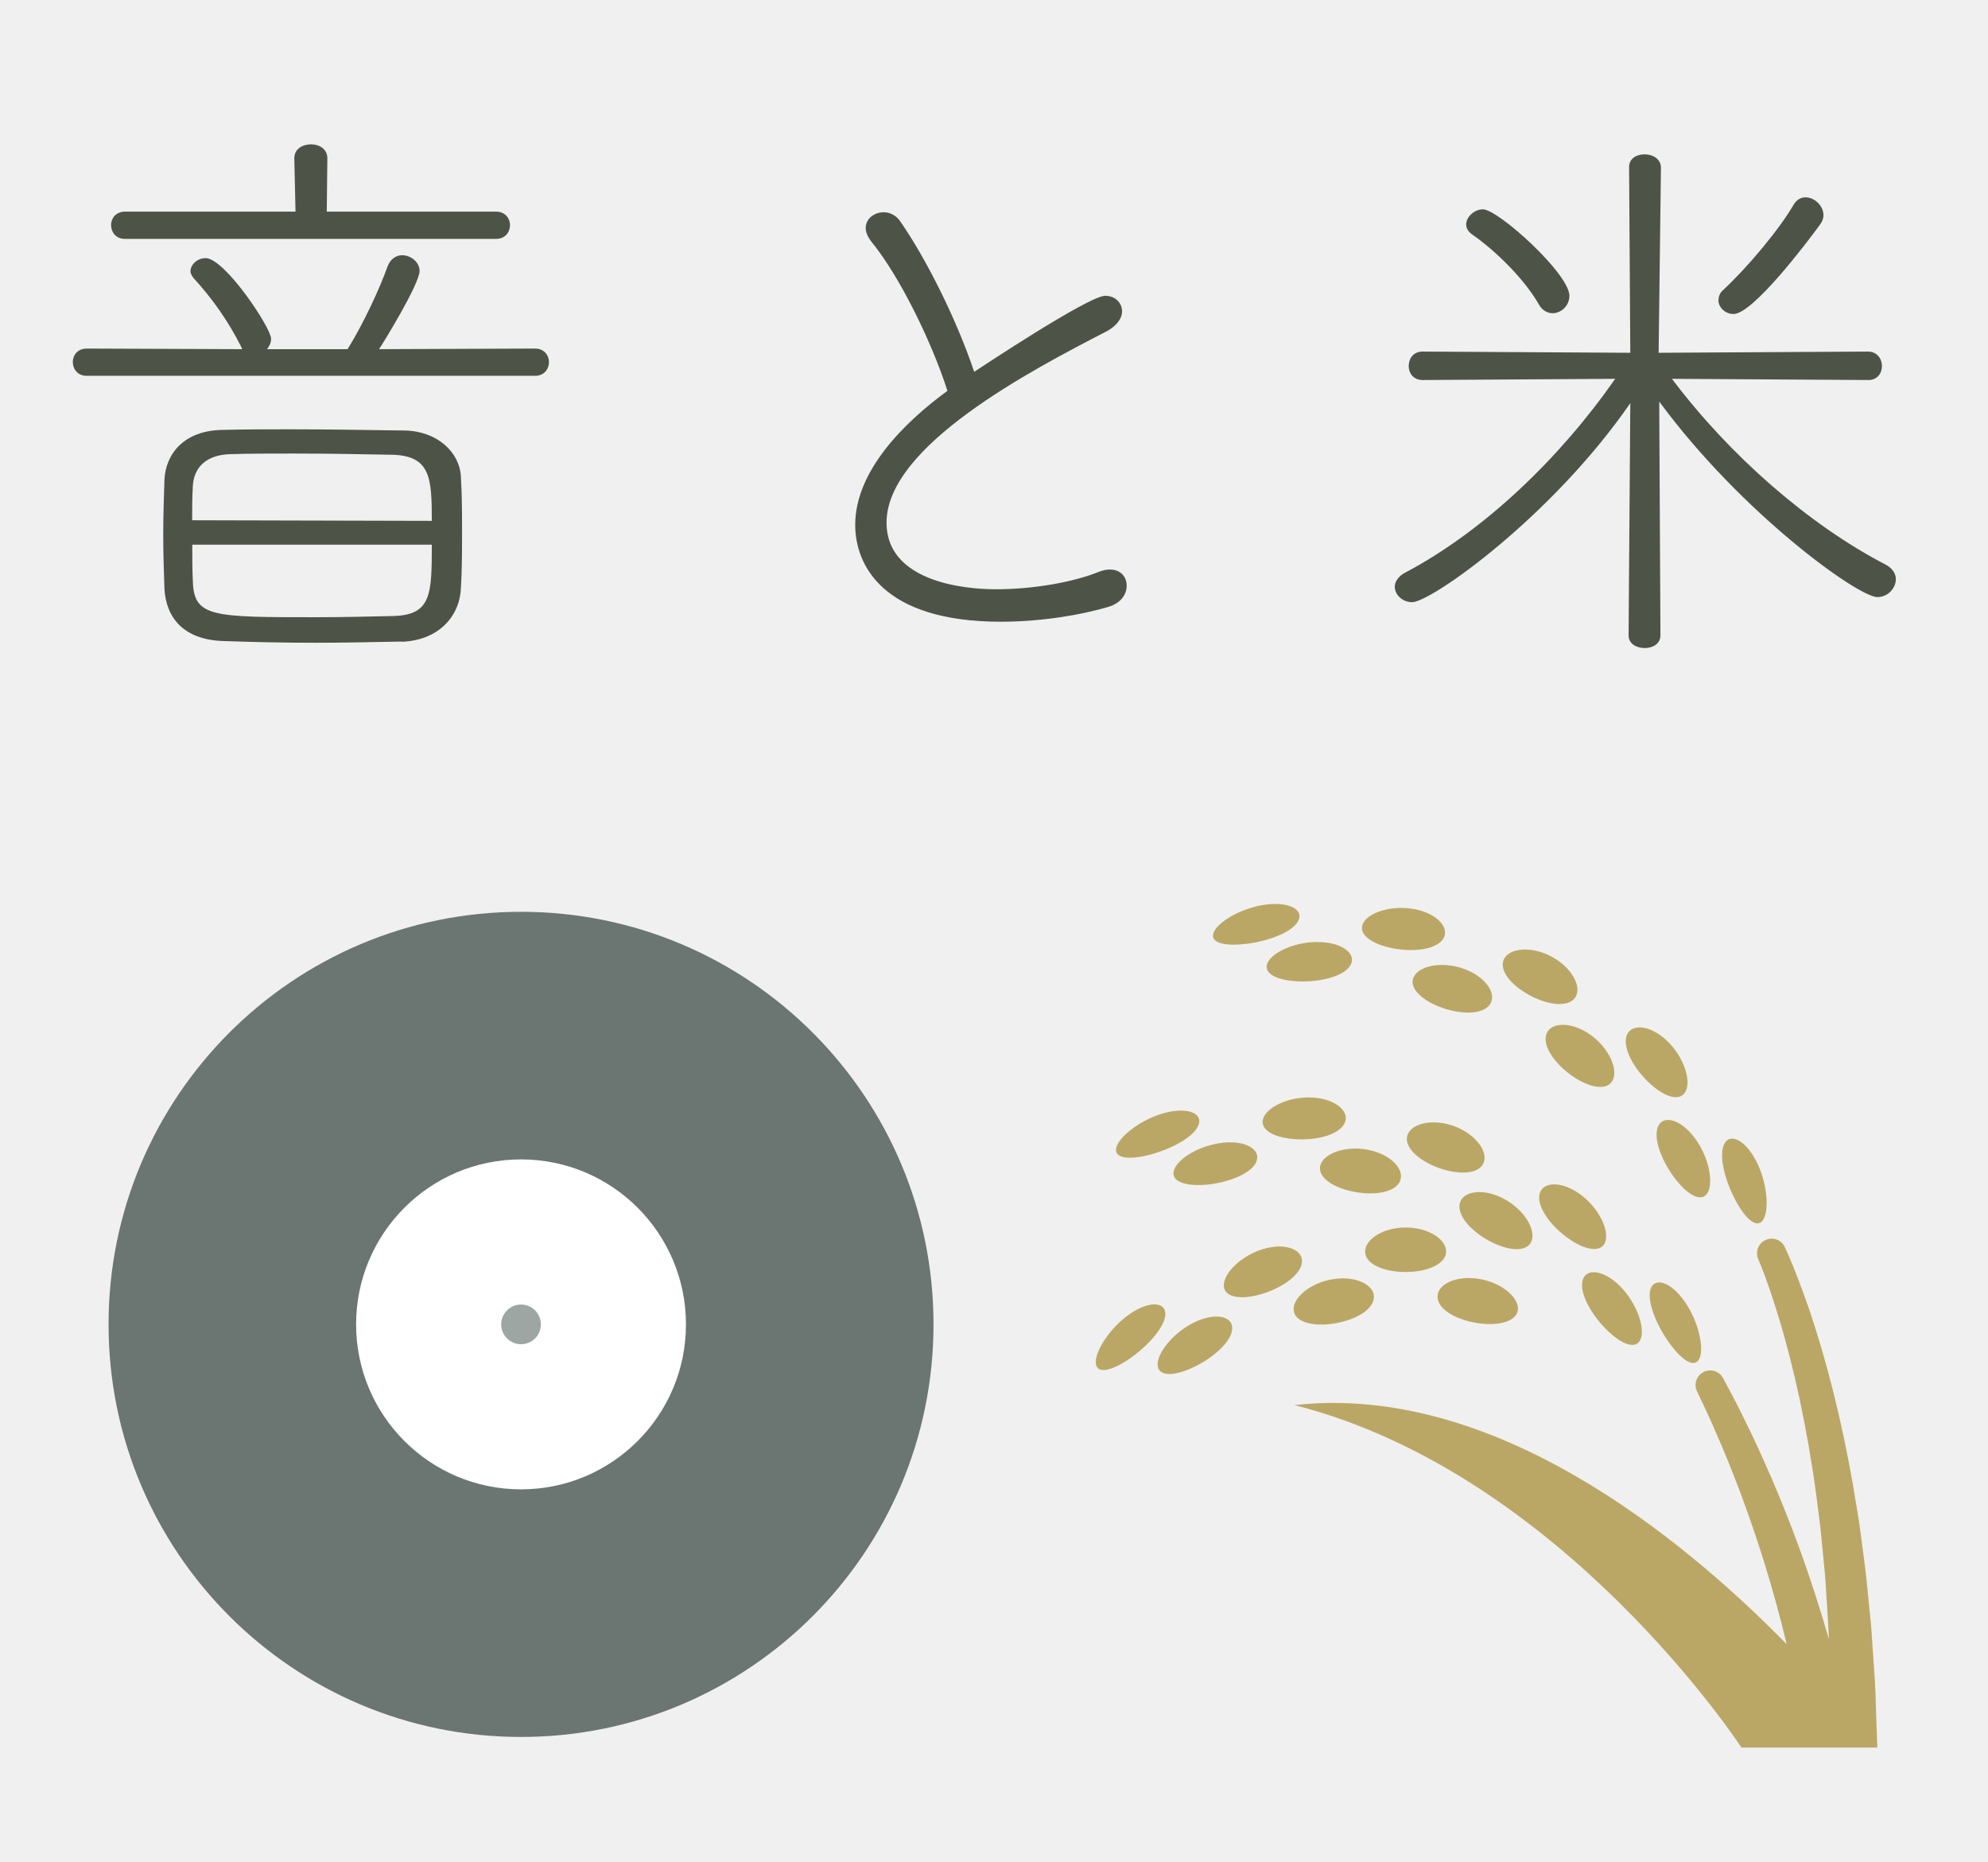
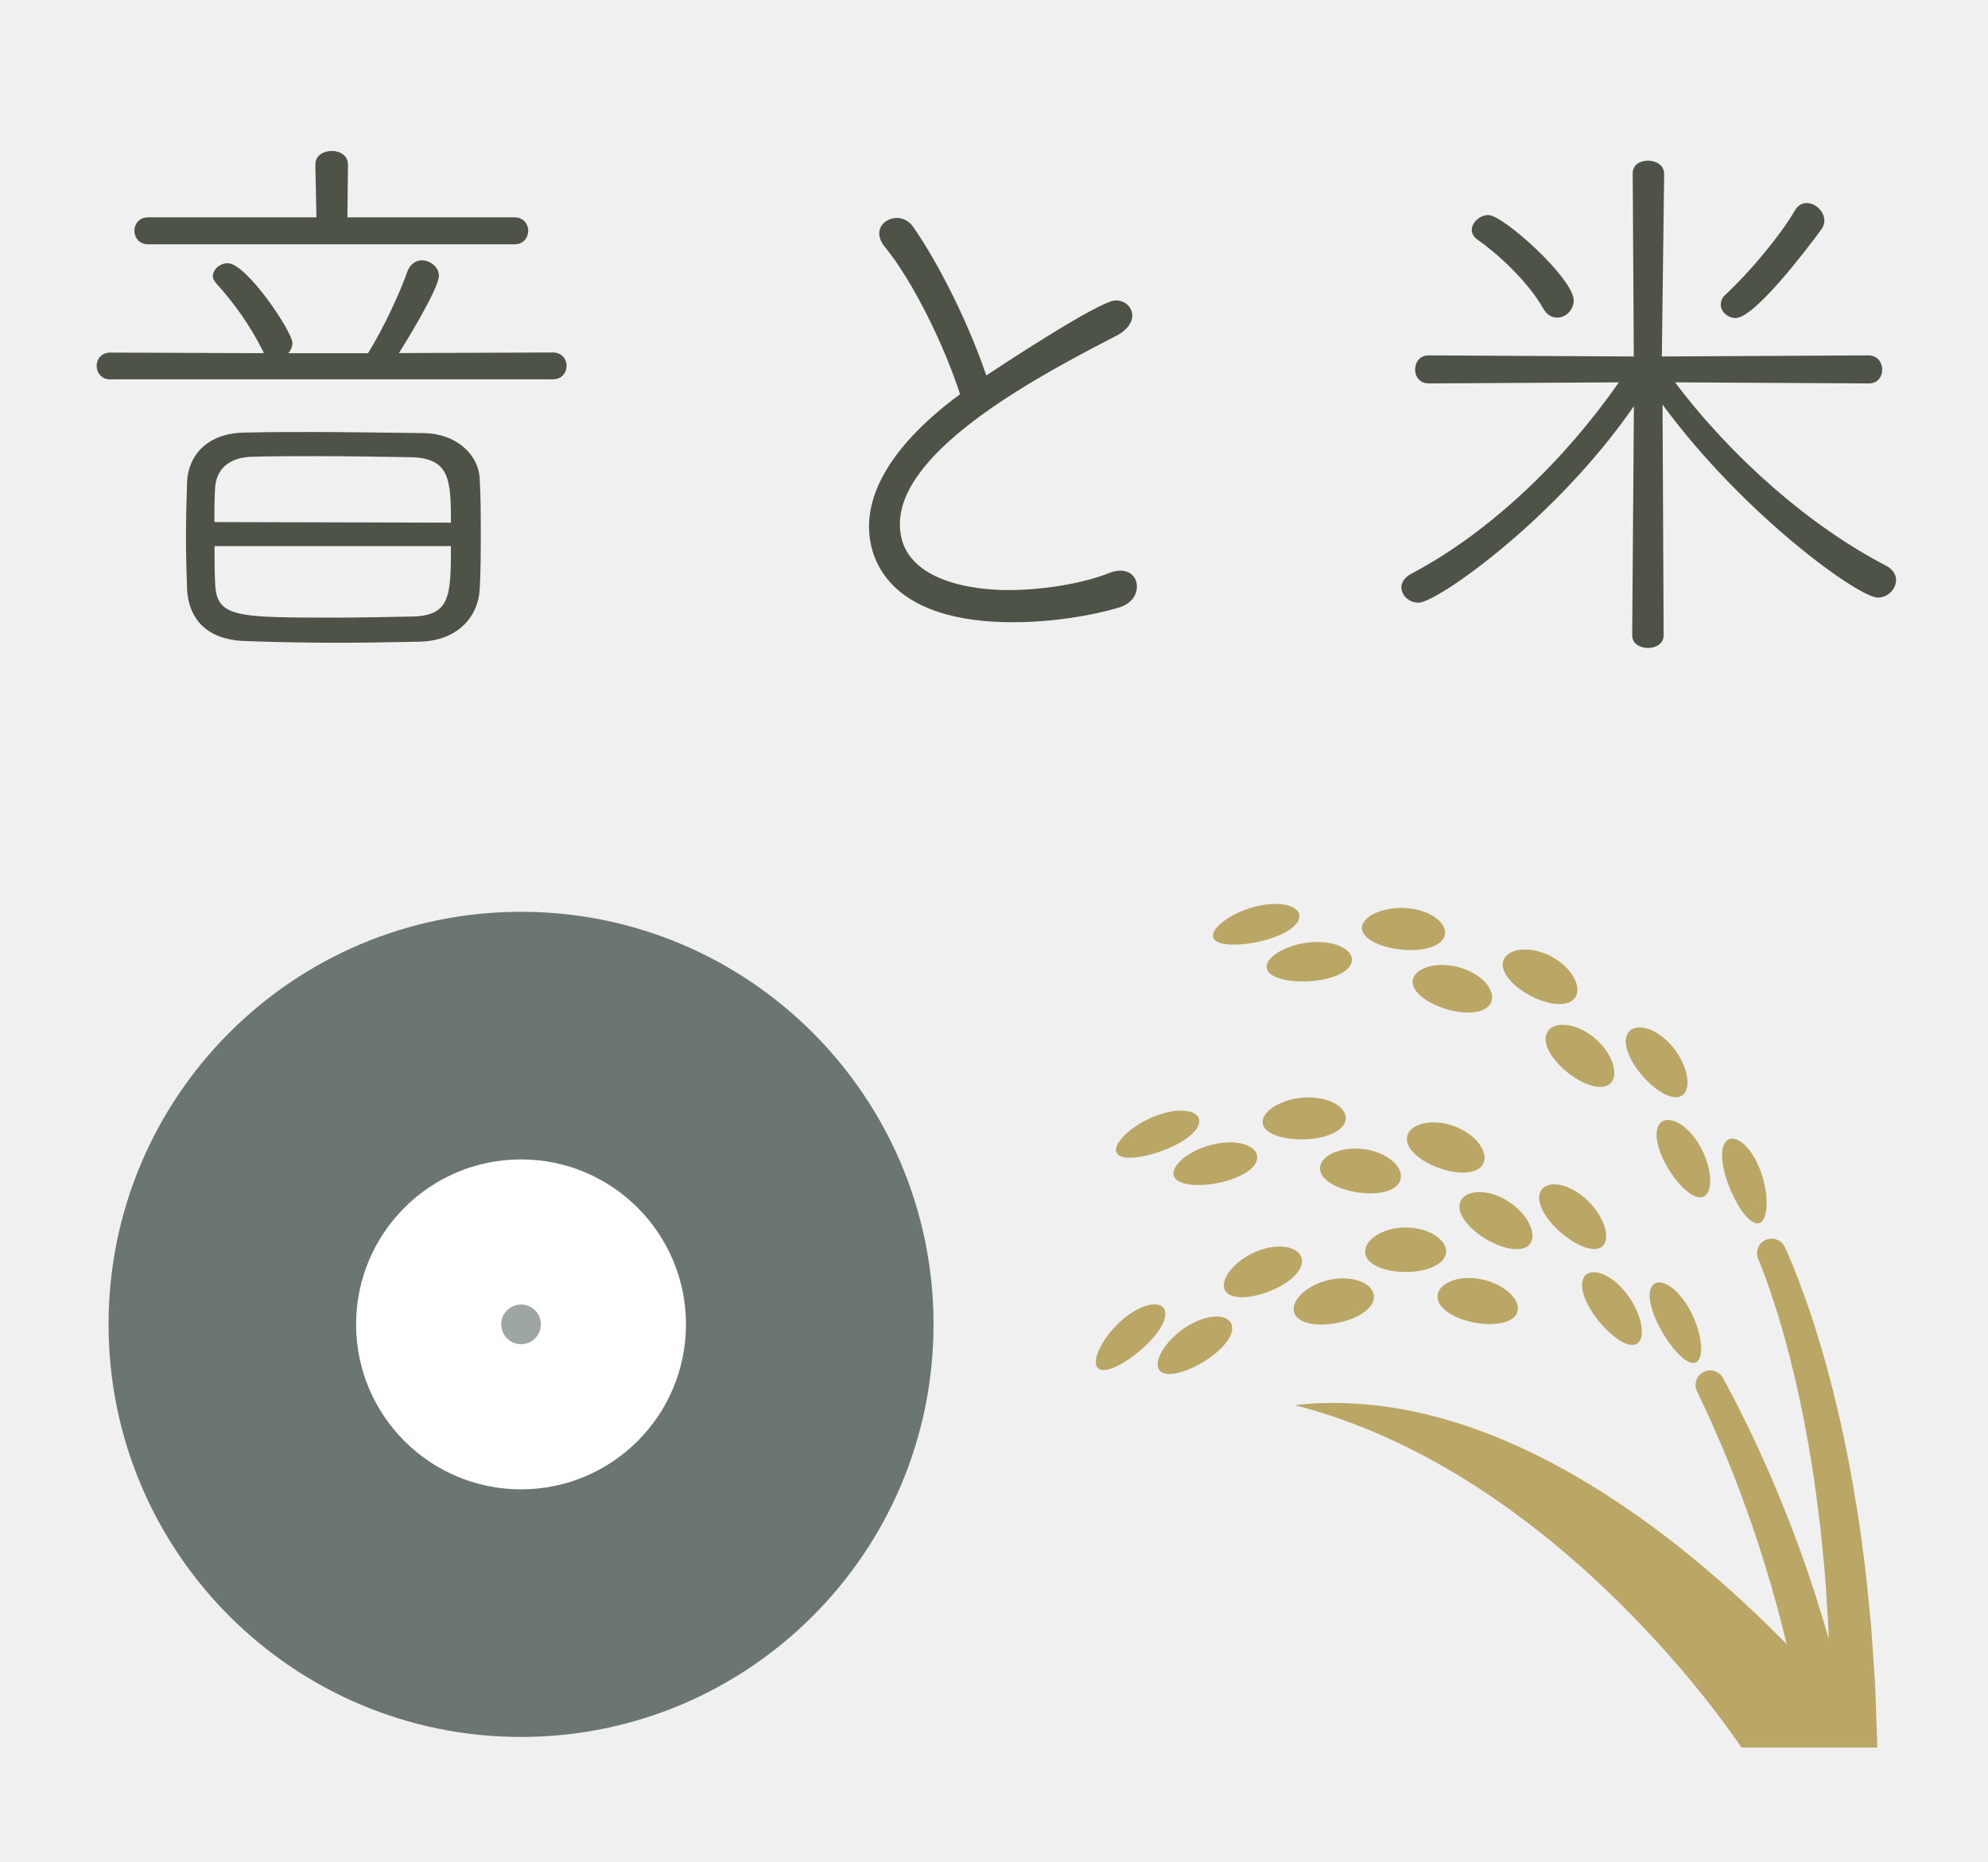
<svg xmlns="http://www.w3.org/2000/svg" id="_レイヤー_1" version="1.1" viewBox="0 0 198.52 185.89">
  <defs>
    <style>
      .st0 {
        fill: #9da6a2;
      }

      .st1 {
        fill: #fff;
      }

      .st2 {
        fill: #6b7672;
      }

      .st3 {
        fill: #4e5347;
      }

      .st4 {
        fill: #bba765;
      }
    </style>
  </defs>
  <g id="layer1">
    <path class="st4" d="M187.47,174.47h-13.57s-17.88-27.4-44.63-34.19c19.75-2.21,38.5,13.02,49.15,23.87-.64-2.65-1.43-5.58-2.34-8.47-.72-2.32-1.53-4.61-2.32-6.75-.82-2.13-1.6-4.11-2.35-5.77-.71-1.68-1.37-3.05-1.83-4.01-.04-.09-.08-.17-.12-.25-.34-.71-.05-1.56.64-1.92.71-.37,1.59-.1,1.97.61.04.07.08.15.12.23.51.96,1.26,2.33,2.07,4.02.84,1.67,1.74,3.66,2.68,5.81.92,2.15,1.85,4.47,2.71,6.82,1.14,3.13,2.15,6.29,2.97,9.15,0-.34-.02-.66-.03-1.01-.09-1.37-.18-2.82-.27-4.31-.09-1.5-.28-3.03-.42-4.6-.13-1.57-.38-3.15-.57-4.73-.43-3.17-.99-6.31-1.61-9.24-.63-2.92-1.32-5.63-2.01-7.91-.69-2.28-1.34-4.16-1.85-5.43-.08-.19-.18-.44-.29-.7-.3-.71,0-1.53.69-1.87.73-.37,1.63-.06,1.97.69.13.28.26.55.34.75.59,1.33,1.33,3.26,2.14,5.6.79,2.34,1.61,5.1,2.36,8.09.75,2.99,1.43,6.2,1.99,9.43.25,1.62.57,3.23.76,4.84.2,1.6.44,3.17.59,4.7s.3,3.01.44,4.41c.1,1.41.19,2.73.27,3.96.2,2.45.2,4.5.27,5.94.05,1.43.08,2.25.08,2.25h0ZM124.42,94.24c2.32-.29,4.66-1.2,5.22-2.3.57-1.08-.84-1.92-3.16-1.64-2.32.28-4.66,1.59-5.23,2.67-.57,1.09.86,1.54,3.17,1.26h0ZM126.61,96.06c-.57,1.09.84,1.84,3.13,1.92,2.28.07,4.57-.57,5.14-1.66.57-1.08-.8-2.2-3.08-2.27-2.29-.08-4.63.93-5.19,2.01ZM139.17,94.69c2.22.41,4.43.03,5-1.05s-.73-2.47-2.95-2.88c-2.22-.41-4.52.31-5.09,1.39-.57,1.09.81,2.13,3.03,2.54h0ZM141.19,97.49c-.57,1.09.75,2.4,2.87,3.14,2.12.73,4.24.61,4.8-.48.57-1.08-.62-2.72-2.75-3.45-2.12-.74-4.36-.29-4.92.8h0ZM152.83,99.41c1.99,1.04,3.97,1.15,4.54.06.57-1.08-.5-2.96-2.48-3.99-1.98-1.04-4.12-.84-4.69.24-.57,1.09.65,2.65,2.64,3.69h0ZM154.49,103.08c-.57,1.09.54,2.89,2.34,4.22,1.82,1.32,3.64,1.65,4.21.56.56-1.08-.34-3.18-2.15-4.5s-3.84-1.37-4.4-.28h0ZM168.32,108.97c.57-1.08-.15-3.38-1.76-4.97-1.61-1.59-3.48-1.86-4.05-.78-.57,1.09.39,3.12,1.99,4.71,1.61,1.59,3.25,2.13,3.82,1.04h0ZM165.61,112.38c-.57,1.09.21,3.33,1.57,5.17,1.37,1.83,2.8,2.57,3.37,1.48.57-1.08.06-3.58-1.31-5.41-1.36-1.84-3.07-2.32-3.63-1.24h0ZM176.13,121.67c.56-1.08.3-3.75-.79-5.82s-2.58-2.75-3.15-1.66c-.57,1.09,0,3.53,1.09,5.6,1.09,2.06,2.28,2.97,2.85,1.89h0ZM114.83,115.28c2.26-.6,4.45-1.82,4.86-2.98.42-1.15-1.09-1.79-3.35-1.2-2.26.59-4.41,2.2-4.83,3.35-.42,1.15,1.06,1.42,3.32.83h0ZM122.12,114.09c-2.28.23-4.46,1.54-4.87,2.69-.42,1.15,1.08,1.71,3.36,1.48,2.27-.24,4.46-1.18,4.87-2.34.42-1.15-1.08-2.08-3.36-1.84h0ZM134.32,112.03c.42-1.15-1.05-2.35-3.31-2.46-2.25-.11-4.44.91-4.86,2.06-.42,1.15,1.09,2,3.35,2.11,2.26.11,4.4-.56,4.82-1.72h0ZM131.88,116.25c-.42,1.16,1.06,2.28,3.26,2.72s4.28.04,4.69-1.12c.42-1.15-.98-2.61-3.18-3.05-2.2-.45-4.35.3-4.77,1.45h0ZM148.17,116.04c.42-1.15-.89-2.86-2.99-3.62s-4.2-.28-4.62.87c-.42,1.16,1,2.54,3.11,3.31,2.11.76,4.09.6,4.5-.55h0ZM152.95,123.87c.41-1.15-.76-3.1-2.74-4.17-1.97-1.07-3.99-.84-4.4.31-.42,1.15.92,2.8,2.89,3.87,1.98,1.07,3.83,1.15,4.25,0h0ZM160.3,123.99c.41-1.15-.61-3.33-2.41-4.69-1.81-1.36-3.7-1.38-4.11-.23-.42,1.15.8,3.04,2.6,4.4,1.81,1.36,3.51,1.67,3.92.52h0ZM158.07,127.73c-.42,1.15.65,3.27,2.25,4.91,1.6,1.63,3.11,2.17,3.53,1.01.42-1.15-.42-3.55-2.02-5.19s-3.35-1.89-3.76-.74h0ZM164.84,128.64c-.42,1.16.47,3.49,1.83,5.4,1.36,1.9,2.65,2.64,3.08,1.49.41-1.15-.21-3.76-1.57-5.66-1.36-1.9-2.92-2.37-3.34-1.22h0ZM112.81,131.19c-1.92,1.33-3.39,3.58-3.39,4.8s1.48.97,3.4-.36c1.91-1.33,3.56-3.23,3.55-4.46,0-1.22-1.64-1.31-3.56.02h0ZM119.26,132.02c-2.06,1-3.66,2.98-3.66,4.2s1.6,1.24,3.67.24c2.05-1,3.78-2.63,3.78-3.86s-1.73-1.58-3.79-.58h0ZM130.02,125.9c0-1.22-1.79-1.85-3.95-1.18s-3.86,2.38-3.86,3.6,1.71,1.51,3.87.84c2.16-.67,3.94-2.03,3.94-3.26h0ZM133.17,132.14c2.22-.34,4.03-1.43,4.03-2.66s-1.82-2.12-4.04-1.78c-2.22.33-3.99,1.78-3.98,3,0,1.23,1.78,1.78,4,1.44h-.01ZM136.32,124.95c0,1.23,1.81,2.04,4.05,2.04s4.05-.83,4.04-2.06c0-1.22-1.82-2.39-4.05-2.38-2.24,0-4.04,1.17-4.04,2.4h0ZM147.59,132.1c2.22.32,3.99-.23,3.99-1.46s-1.78-2.66-4-2.98c-2.22-.33-4.04.57-4.03,1.8,0,1.23,1.82,2.31,4.04,2.64h0Z" />
  </g>
  <g>
    <circle class="st2" cx="52.03" cy="132.22" r="41.19" />
    <circle class="st1" cx="52.03" cy="132.22" r="16.47" />
    <circle class="st0" cx="52.03" cy="132.22" r="1.98" />
  </g>
  <g>
-     <path class="st3" d="M8.66,37.52c-.93,0-1.39-.69-1.39-1.39,0-.64.46-1.33,1.39-1.33l15.52.06-.06-.17c-1.33-2.66-2.95-4.92-4.81-6.95-.17-.23-.29-.46-.29-.64,0-.7.7-1.33,1.51-1.33,1.91,0,6.54,6.95,6.54,8.05,0,.41-.17.75-.41,1.04h8.05c1.62-2.61,3.24-6.14,4-8.28.29-.75.87-1.1,1.45-1.1.87,0,1.74.7,1.74,1.56,0,1.33-3.76,7.41-4.05,7.82l15.58-.06c.93,0,1.39.7,1.39,1.33,0,.7-.46,1.39-1.39,1.39H8.66ZM12.48,23.85c-.93,0-1.39-.7-1.39-1.39,0-.64.46-1.33,1.39-1.33h17.03l-.12-5.33c0-.93.81-1.39,1.68-1.39.81,0,1.62.46,1.62,1.39l-.06,5.33h16.91c.93,0,1.39.7,1.39,1.33,0,.69-.46,1.39-1.39,1.39H12.48ZM40.11,64.05c-3.13.06-5.91.12-8.57.12-3.07,0-6.02-.06-9.21-.17-3.94-.12-5.73-2.26-5.91-5.21-.06-1.8-.12-3.59-.12-5.39s.06-3.65.12-5.5c.12-2.55,1.91-4.92,5.79-4.98,2.37-.06,4.52-.06,6.72-.06,3.48,0,6.95.06,11.47.12,3.3.06,5.5,2.2,5.62,4.58.12,1.85.12,3.76.12,5.62s0,3.71-.12,5.62c-.17,2.9-2.38,5.15-5.91,5.27ZM43.12,52c0-4.29-.12-6.49-3.94-6.6-3.3-.06-6.6-.12-9.96-.12-2.08,0-4.11,0-6.2.06-2.43.06-3.71,1.33-3.77,3.3-.06,1.1-.06,2.2-.06,3.3l23.92.06ZM19.2,54.38c0,1.22,0,2.49.06,3.71.12,3.53,2.03,3.53,12.34,3.53,2.55,0,5.1-.06,7.7-.12,3.77-.12,3.82-2.14,3.82-7.12h-23.92Z" />
-     <path class="st3" d="M87.03,24.14c-.41-.52-.58-.98-.58-1.39,0-.93.87-1.56,1.8-1.56.58,0,1.22.29,1.62.87,2.66,3.82,5.68,9.9,7.41,15.06.46-.29,11.41-7.59,13.09-7.59.98,0,1.68.7,1.68,1.56,0,.64-.46,1.39-1.51,1.97-7.65,3.94-22.01,11.47-22.01,19.11,0,6.66,9.85,6.66,10.95,6.66,3.82,0,7.82-.75,10.25-1.74.41-.17.81-.23,1.1-.23,1.1,0,1.68.75,1.68,1.62,0,.81-.52,1.68-1.74,2.08-2.9.87-6.89,1.51-10.83,1.51-11.87,0-14.54-5.73-14.54-9.67,0-5.39,4.92-10.25,9.21-13.38-1.56-4.87-4.75-11.41-7.59-14.89Z" />
-     <path class="st3" d="M162.8,40.25c-7.88,11.41-19.92,19.87-21.78,19.87-.99,0-1.74-.75-1.74-1.56,0-.46.35-1.04,1.04-1.39,7.99-4.23,15.52-11.53,20.97-19.35l-19.23.12c-.93,0-1.39-.7-1.39-1.39,0-.75.46-1.45,1.39-1.45l20.74.12-.12-18.54c0-.87.75-1.27,1.56-1.27s1.62.46,1.62,1.33l-.23,18.48,20.91-.12c.93,0,1.39.75,1.39,1.45s-.46,1.39-1.33,1.39l-19.64-.12c5.79,7.7,13.73,14.6,21.32,18.54.69.35,1.04.93,1.04,1.45,0,.93-.81,1.8-1.85,1.8-1.91,0-13.55-8.34-21.78-19.52l.12,23.34c0,.87-.81,1.27-1.56,1.27-.81,0-1.62-.41-1.62-1.27l.17-23.17ZM153.71,30.46c-1.74-3.07-5.1-5.97-6.72-7.07-.41-.29-.58-.64-.58-.98,0-.75.81-1.51,1.68-1.51,1.51,0,8.63,6.43,8.63,8.63,0,.98-.81,1.74-1.68,1.74-.46,0-.98-.23-1.33-.81ZM171.61,29.94c0-.29.12-.7.46-.98,2.55-2.38,5.62-6.08,7.07-8.57.29-.46.7-.69,1.16-.69.87,0,1.79.81,1.79,1.8,0,.29-.12.64-.35.93-1.39,1.91-6.72,8.92-8.63,8.92-.81,0-1.51-.64-1.51-1.39Z" />
+     <path class="st3" d="M11.02,37.88c-.91,0-1.37-.69-1.37-1.37,0-.63.46-1.31,1.37-1.31l15.32.06-.06-.17c-1.32-2.63-2.92-4.86-4.74-6.86-.17-.23-.29-.46-.29-.63,0-.69.69-1.32,1.49-1.32,1.89,0,6.46,6.86,6.46,7.95,0,.4-.17.74-.4,1.03h7.95c1.6-2.57,3.2-6.06,3.94-8.18.29-.74.86-1.09,1.43-1.09.86,0,1.71.69,1.71,1.54,0,1.32-3.72,7.32-4,7.72l15.38-.06c.91,0,1.37.69,1.37,1.31,0,.69-.46,1.37-1.37,1.37H11.02ZM14.79,24.39c-.91,0-1.37-.69-1.37-1.37,0-.63.46-1.32,1.37-1.32h16.81l-.11-5.26c0-.91.8-1.37,1.66-1.37.8,0,1.6.46,1.6,1.37l-.06,5.26h16.69c.91,0,1.37.69,1.37,1.32,0,.69-.46,1.37-1.37,1.37H14.79ZM42.06,64.06c-3.09.06-5.83.11-8.46.11-3.03,0-5.95-.06-9.09-.17-3.89-.11-5.66-2.23-5.83-5.14-.06-1.77-.11-3.54-.11-5.32s.06-3.6.11-5.43c.11-2.52,1.89-4.86,5.72-4.92,2.34-.06,4.46-.06,6.63-.06,3.43,0,6.86.06,11.32.11,3.26.06,5.43,2.17,5.55,4.52.11,1.83.11,3.72.11,5.54s0,3.66-.11,5.55c-.17,2.86-2.34,5.09-5.83,5.2ZM45.03,52.17c0-4.23-.11-6.4-3.89-6.52-3.26-.06-6.52-.11-9.83-.11-2.06,0-4.06,0-6.12.06-2.4.06-3.66,1.31-3.72,3.26-.06,1.09-.06,2.17-.06,3.26l23.61.06ZM21.42,54.51c0,1.2,0,2.46.06,3.66.11,3.49,2,3.49,12.18,3.49,2.52,0,5.03-.06,7.6-.11,3.72-.11,3.77-2.12,3.77-7.03h-23.61Z" />
+     <path class="st3" d="M88.37,24.67c-.4-.51-.57-.97-.57-1.37,0-.91.86-1.54,1.77-1.54.57,0,1.2.29,1.6.86,2.63,3.77,5.6,9.78,7.32,14.86.46-.29,11.26-7.49,12.92-7.49.97,0,1.66.69,1.66,1.54,0,.63-.46,1.37-1.49,1.94-7.55,3.89-21.72,11.32-21.72,18.87,0,6.57,9.72,6.57,10.8,6.57,3.77,0,7.72-.74,10.12-1.71.4-.17.8-.23,1.09-.23,1.09,0,1.66.74,1.66,1.6,0,.8-.51,1.66-1.71,2.06-2.86.86-6.8,1.49-10.69,1.49-11.72,0-14.35-5.66-14.35-9.55,0-5.32,4.86-10.12,9.09-13.21-1.54-4.8-4.69-11.26-7.49-14.69Z" />
+     <path class="st3" d="M163.15,40.56c-7.77,11.26-19.66,19.61-21.49,19.61-.97,0-1.72-.74-1.72-1.54,0-.46.34-1.03,1.03-1.37,7.89-4.17,15.32-11.38,20.69-19.09l-18.98.11c-.91,0-1.37-.69-1.37-1.37,0-.74.46-1.43,1.37-1.43l20.47.11-.11-18.29c0-.86.74-1.26,1.54-1.26s1.6.46,1.6,1.31l-.23,18.24,20.64-.11c.91,0,1.37.74,1.37,1.43s-.46,1.37-1.31,1.37l-19.38-.11c5.72,7.6,13.55,14.41,21.04,18.29.69.34,1.03.91,1.03,1.43,0,.91-.8,1.77-1.83,1.77-1.89,0-13.38-8.23-21.49-19.27l.11,23.04c0,.86-.8,1.26-1.54,1.26-.8,0-1.6-.4-1.6-1.26l.17-22.87ZM154.17,30.9c-1.71-3.03-5.03-5.89-6.63-6.97-.4-.29-.57-.63-.57-.97,0-.74.8-1.49,1.66-1.49,1.49,0,8.52,6.35,8.52,8.52,0,.97-.8,1.72-1.66,1.72-.46,0-.97-.23-1.31-.8ZM171.84,30.39c0-.29.11-.69.46-.97,2.52-2.34,5.54-6,6.97-8.46.29-.46.69-.69,1.14-.69.86,0,1.77.8,1.77,1.77,0,.29-.11.63-.34.91-1.37,1.89-6.63,8.8-8.52,8.8-.8,0-1.49-.63-1.49-1.37Z" />
  </g>
</svg>
